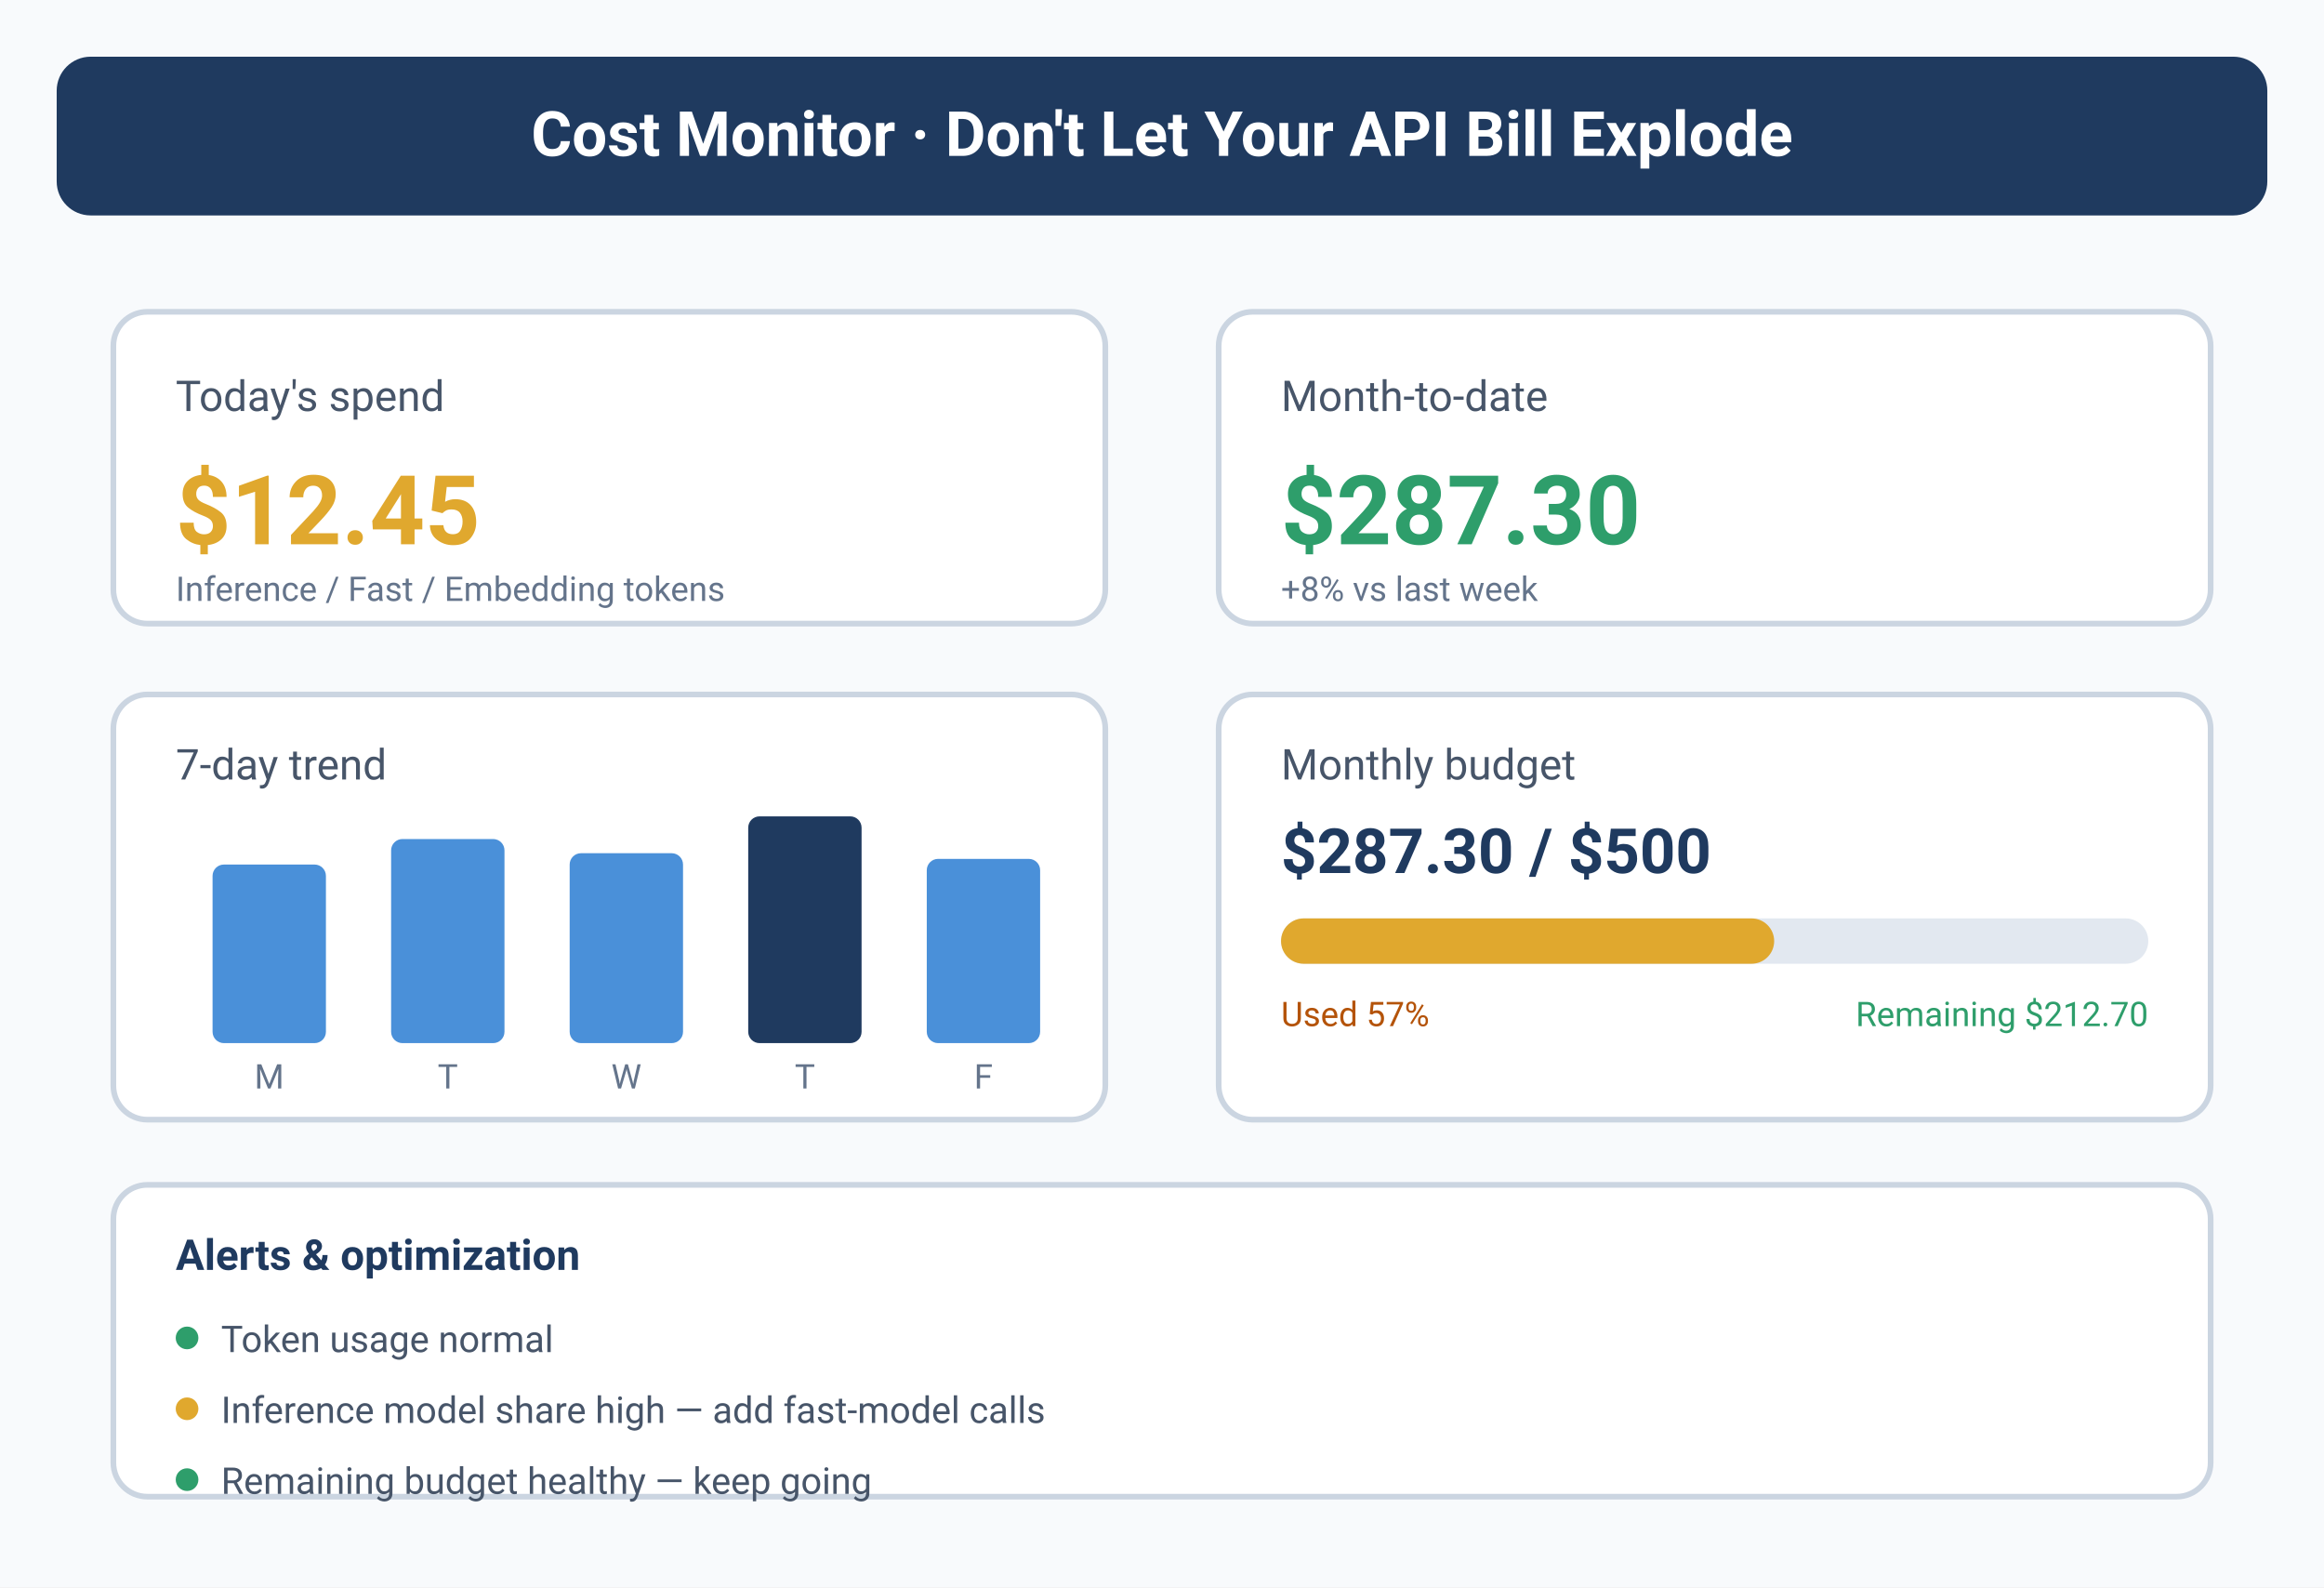
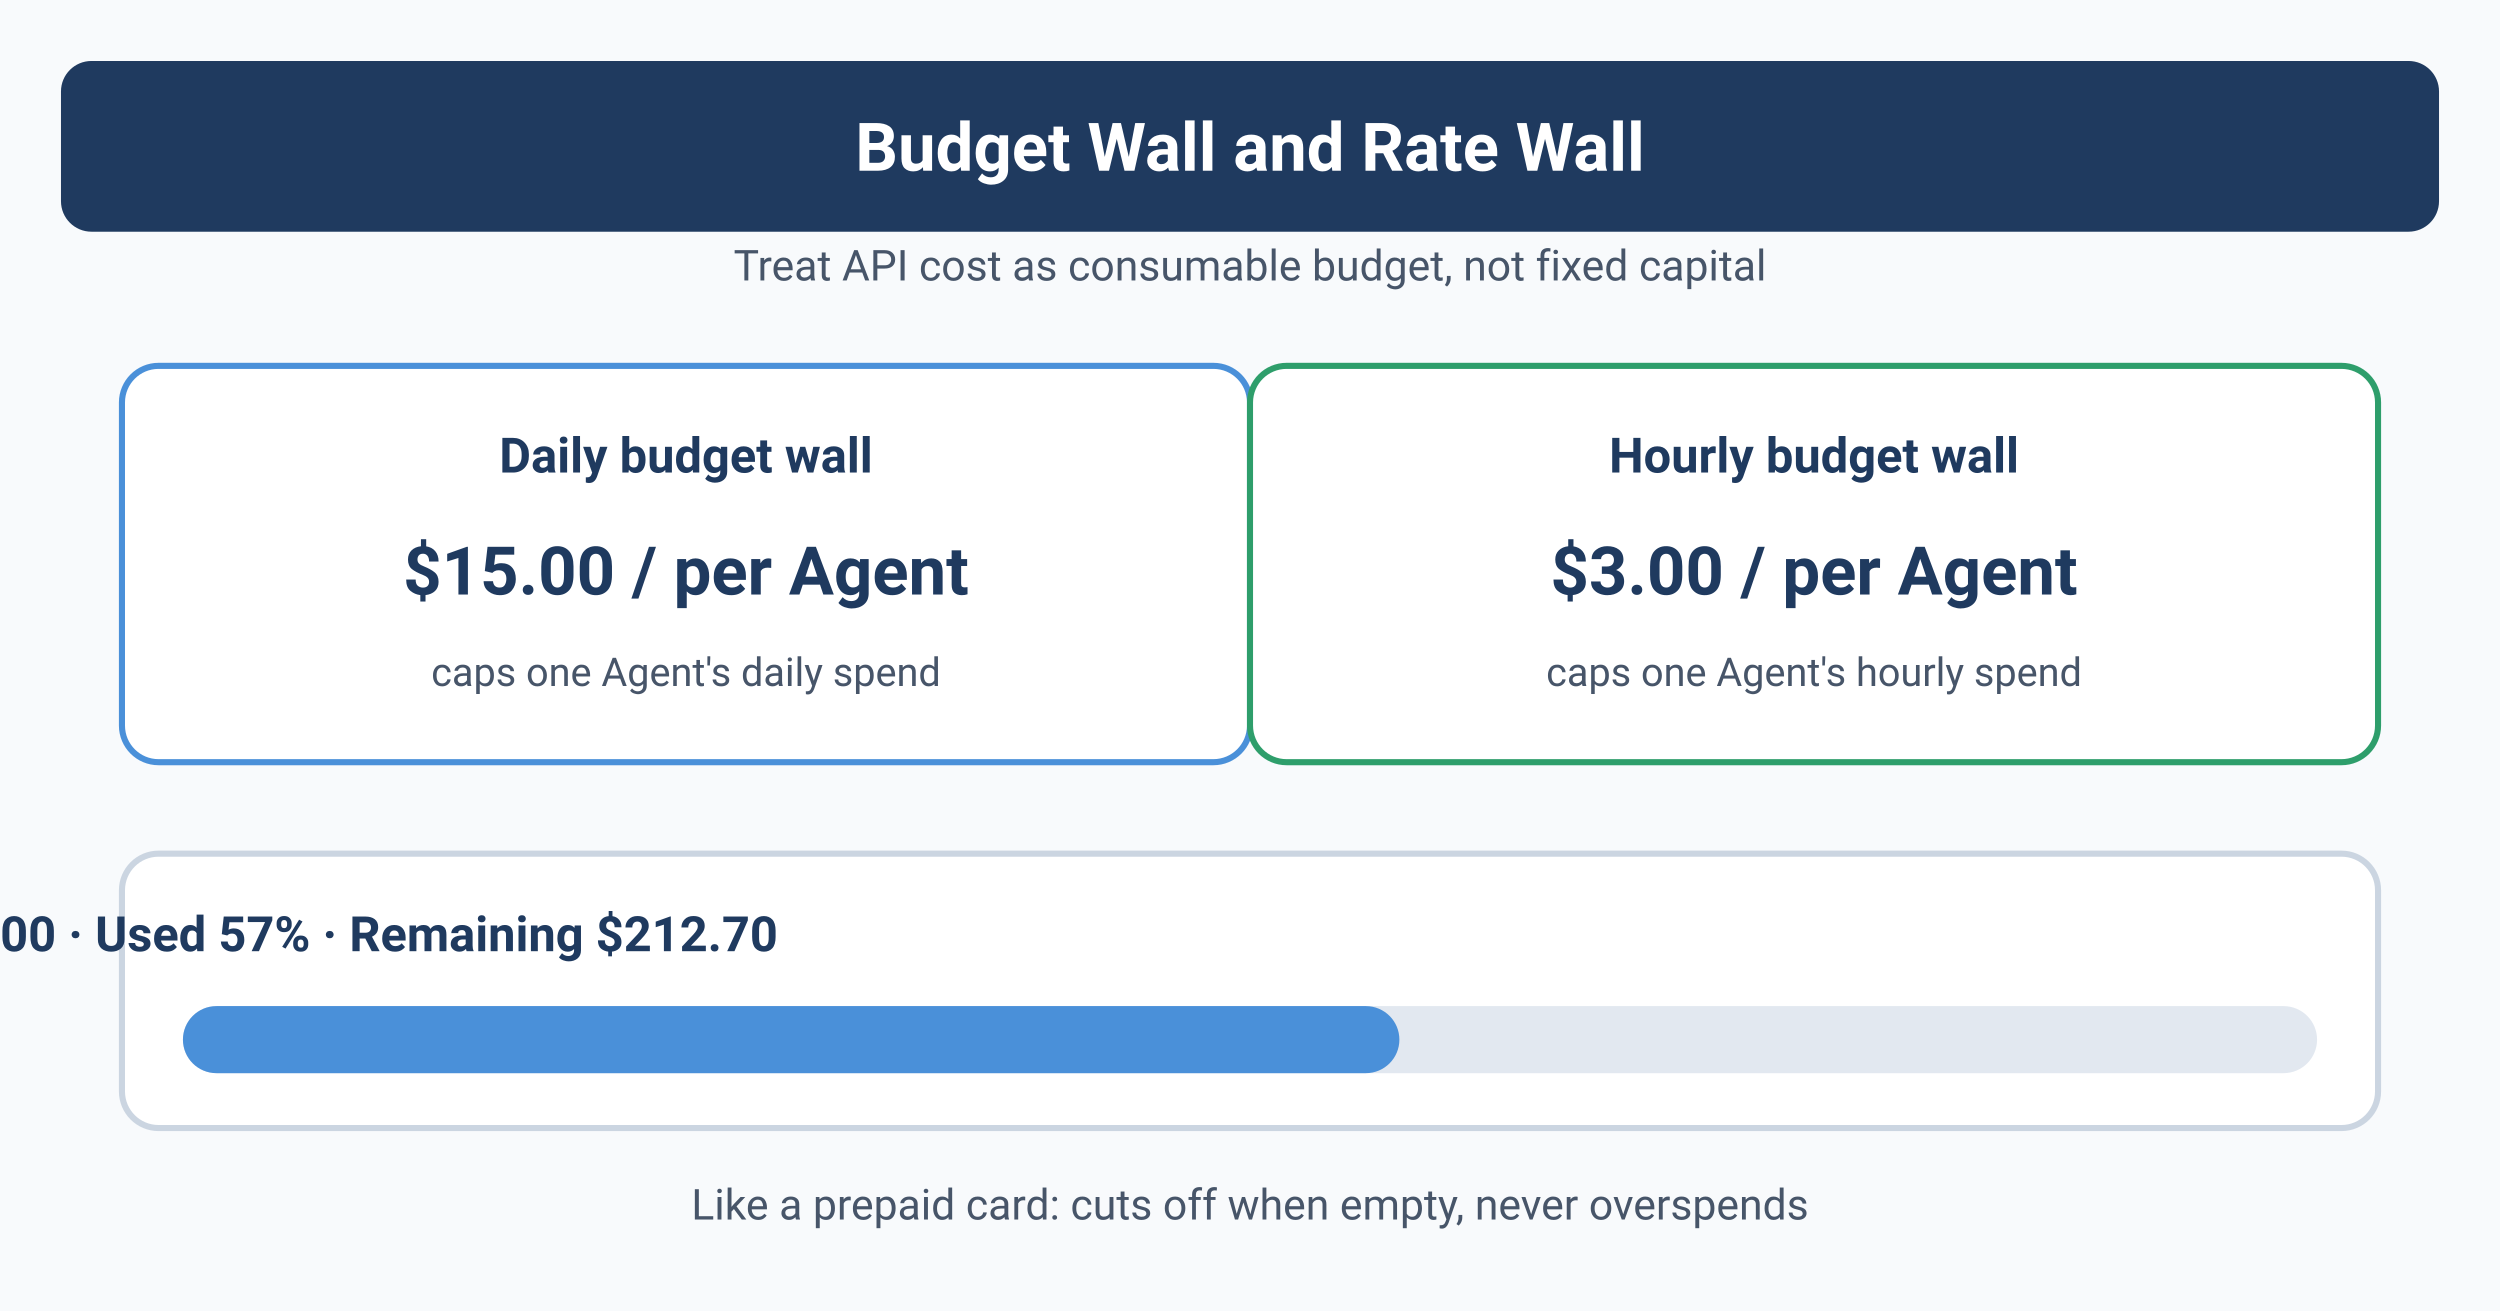
- <svg xmlns="http://www.w3.org/2000/svg" viewBox="0 0 820 560" font-family="'Segoe UI', Roboto, Helvetica, Arial, sans-serif">
-   <rect width="820" height="560" fill="#f8fafc" />
-   <rect x="20" y="20" width="780" height="56" rx="12" fill="#1f3a5f" />
-   <text x="410" y="55" fill="#ffffff" font-size="22" font-weight="700" text-anchor="middle">Cost Monitor · Don't Let Your API Bill Explode</text>
-   <rect x="40" y="110" width="350" height="110" rx="12" fill="#ffffff" stroke="#cbd5e1" stroke-width="2" />
-   <text x="62" y="145" fill="#475569" font-size="15">Today's spend</text>
-   <text x="62" y="192" fill="#e0a82e" font-size="34" font-weight="700">$12.45</text>
-   <text x="62" y="212" fill="#64748b" font-size="12">Inference / Fast / Embedding tokens</text>
-   <rect x="430" y="110" width="350" height="110" rx="12" fill="#ffffff" stroke="#cbd5e1" stroke-width="2" />
-   <text x="452" y="145" fill="#475569" font-size="15">Month-to-date</text>
-   <text x="452" y="192" fill="#2e9e6b" font-size="34" font-weight="700">$287.30</text>
-   <text x="452" y="212" fill="#64748b" font-size="12">+8% vs last week</text>
-   <rect x="40" y="245" width="350" height="150" rx="12" fill="#ffffff" stroke="#cbd5e1" stroke-width="2" />
-   <text x="62" y="275" fill="#475569" font-size="15">7-day trend</text>
-   <rect x="75" y="305" width="40" height="63" rx="4" fill="#4a90d9" />
-   <rect x="138" y="296" width="40" height="72" rx="4" fill="#4a90d9" />
-   <rect x="201" y="301" width="40" height="67" rx="4" fill="#4a90d9" />
-   <rect x="264" y="288" width="40" height="80" rx="4" fill="#1f3a5f" />
-   <rect x="327" y="303" width="40" height="65" rx="4" fill="#4a90d9" />
-   <text x="95" y="384" fill="#64748b" font-size="12" text-anchor="middle">M</text>
-   <text x="158" y="384" fill="#64748b" font-size="12" text-anchor="middle">T</text>
-   <text x="221" y="384" fill="#64748b" font-size="12" text-anchor="middle">W</text>
-   <text x="284" y="384" fill="#64748b" font-size="12" text-anchor="middle">T</text>
-   <text x="347" y="384" fill="#64748b" font-size="12" text-anchor="middle">F</text>
-   <rect x="430" y="245" width="350" height="150" rx="12" fill="#ffffff" stroke="#cbd5e1" stroke-width="2" />
-   <text x="452" y="275" fill="#475569" font-size="15">Monthly budget</text>
-   <text x="452" y="308" fill="#1f3a5f" font-size="22" font-weight="700">$287.30 / $500</text>
-   <rect x="452" y="324" width="306" height="16" rx="8" fill="#e2e8f0" />
-   <rect x="452" y="324" width="174" height="16" rx="8" fill="#e0a82e" />
-   <text x="452" y="362" fill="#b45309" font-size="12">Used 57%</text>
-   <text x="758" y="362" fill="#2e9e6b" font-size="12" text-anchor="end">Remaining $212.70</text>
-   <rect x="40" y="418" width="740" height="110" rx="12" fill="#ffffff" stroke="#cbd5e1" stroke-width="2" />
-   <text x="62" y="448" fill="#1f3a5f" font-size="15" font-weight="700">Alerts &amp; optimization</text>
-   <circle cx="66" cy="472" r="4" fill="#2e9e6b" />
-   <text x="78" y="477" fill="#475569" font-size="13">Token usage normal</text>
-   <circle cx="66" cy="497" r="4" fill="#e0a82e" />
-   <text x="78" y="502" fill="#475569" font-size="13">Inference model share high — add fast-model calls</text>
-   <circle cx="66" cy="522" r="4" fill="#2e9e6b" />
-   <text x="78" y="527" fill="#475569" font-size="13">Remaining budget healthy — keep going</text>
+ <svg xmlns="http://www.w3.org/2000/svg" viewBox="0 0 820 430" font-family="'Segoe UI', Roboto, Helvetica, Arial, sans-serif">
+   <rect width="820" height="430" fill="#f8fafc" />
+   <rect x="20" y="20" width="780" height="56" rx="10" fill="#1f3a5f" />
+   <text x="410" y="56" fill="#ffffff" font-size="22" font-weight="700" text-anchor="middle">Budget Wall and Rate Wall</text>
+   <text x="410" y="92" fill="#475569" font-size="14" text-anchor="middle">Treat API cost as consumable budget, not fixed capital</text>
+   <rect x="40" y="120" width="370" height="130" rx="12" fill="#ffffff" stroke="#4a90d9" stroke-width="2" />
+   <text x="225" y="155" fill="#1f3a5f" font-size="16" font-weight="700" text-anchor="middle">Daily budget wall</text>
+   <text x="225" y="195" fill="#1f3a5f" font-size="22" font-weight="700" text-anchor="middle">$15.00 / per Agent</text>
+   <text x="225" y="225" fill="#475569" font-size="13" font-weight="normal" text-anchor="middle">caps one Agent's daily spend</text>
+   <rect x="410" y="120" width="370" height="130" rx="12" fill="#ffffff" stroke="#2e9e6b" stroke-width="2" />
+   <text x="595" y="155" fill="#1f3a5f" font-size="16" font-weight="700" text-anchor="middle">Hourly budget wall</text>
+   <text x="595" y="195" fill="#1f3a5f" font-size="22" font-weight="700" text-anchor="middle">$3.00 / per Agent</text>
+   <text x="595" y="225" fill="#475569" font-size="13" font-weight="normal" text-anchor="middle">caps one Agent's hourly spend</text>
+   <rect x="40" y="280" width="740" height="90" rx="12" fill="#ffffff" stroke="#cbd5e1" stroke-width="2" />
+   <text x="60" y="312" fill="#1f3a5f" font-size="16" font-weight="700" text-anchor="middle">Monthly budget $500 · Used 57% · Remaining $212.70</text>
+   <rect x="60" y="330" width="700" height="22" rx="11" fill="#e2e8f0" />
+   <rect x="60" y="330" width="399" height="22" rx="11" fill="#4a90d9" />
+   <text x="410" y="400" fill="#475569" font-size="14" font-weight="normal" text-anchor="middle">Like a prepaid card: cuts off when empty, never overspends</text>
</svg>
